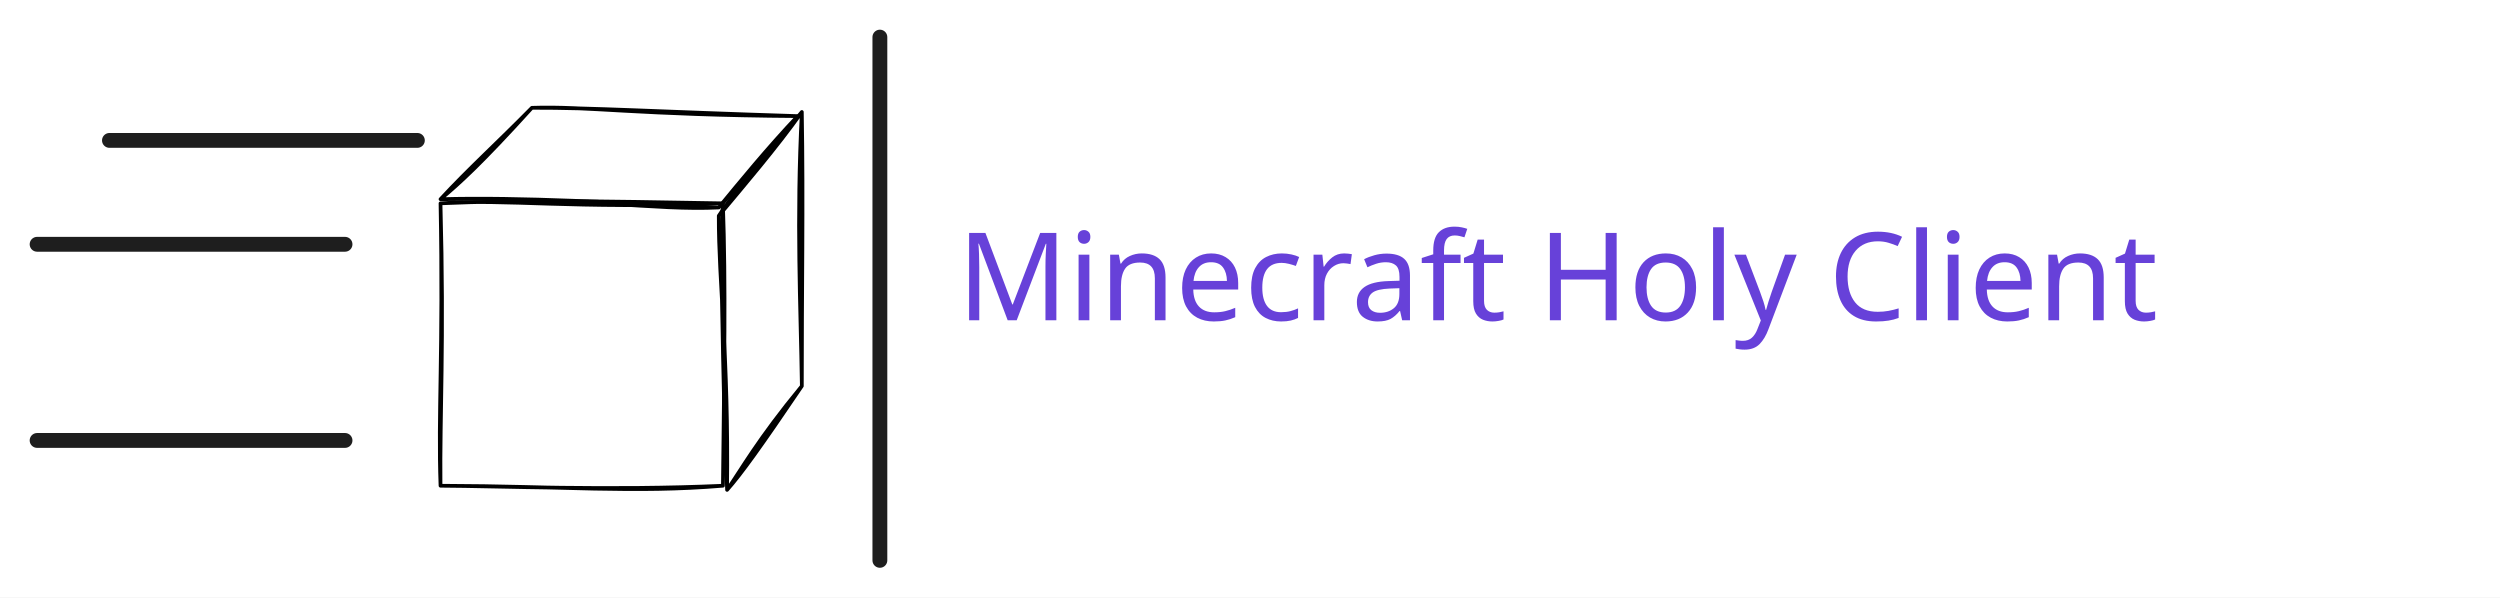
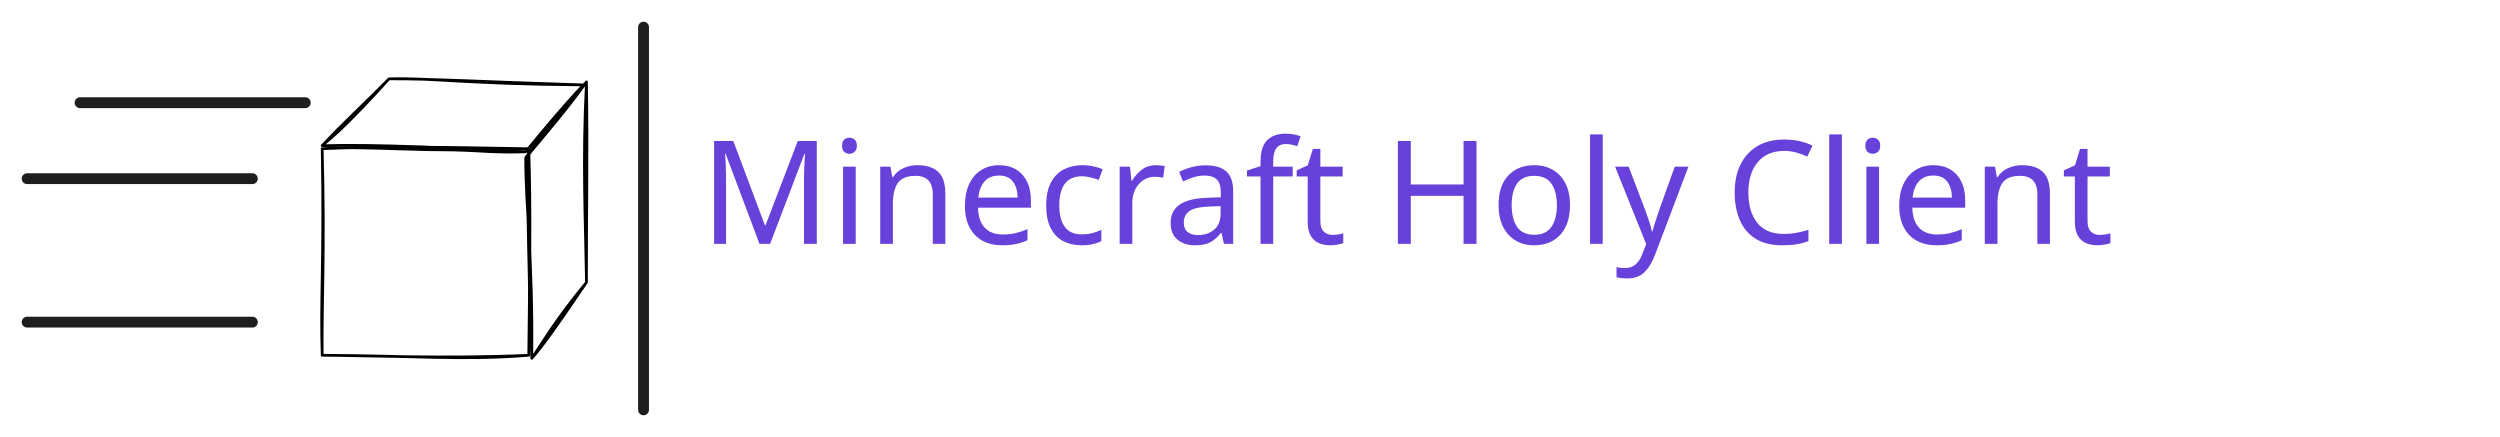
- <svg xmlns="http://www.w3.org/2000/svg" version="1.1" viewBox="0 0 673.86 161.04" width="673.86" height="161.04">
+ <svg xmlns="http://www.w3.org/2000/svg" version="1.1" viewBox="0 0 921.331 161.04" width="921.331" height="161.04">
  <defs>
    <style class="style-fonts">
      @font-face {
        font-family: "Virgil";
        src: url("https://excalidraw.com/Virgil.woff2");
      }
      @font-face {
        font-family: "Cascadia";
        src: url("https://excalidraw.com/Cascadia.woff2");
      }
      @font-face {
        font-family: "Assistant";
        src: url("https://excalidraw.com/Assistant-Regular.woff2");
      }
    </style>
  </defs>
-   <rect x="0" y="0" width="673.86" height="161.04" fill="#ffffff" />
+   <rect x="0" y="0" width="921.331" height="161.04" fill="#ffffff" />
  <g stroke-linecap="round" transform="translate(118.7372 54.80705) rotate(0 38.06158 38.06158)">
    <path d="M0 0 C17.92 -1.28, 34.99 1.57, 76.12 0 M0 0 C21.07 -0.92, 41.48 -0.62, 76.12 0 M76.12 0 C74.93 16.22, 77.25 31.27, 76.12 76.12 M76.12 0 C76.92 22.57, 76.46 44.19, 76.12 76.12 M76.12 76.12 C52.09 78.13, 33.08 76.22, 0 76.12 M76.12 76.12 C45.55 77.48, 15.77 76.19, 0 76.12 M0 76.12 C-0.71 56.66, 0.76 40.27, 0 0 M0 76.12 C-0.2 56.61, 1.02 38.13, 0 0" stroke="#000000" stroke-width="1" fill="none" />
  </g>
  <g stroke-linecap="round">
    <g transform="translate(118.7372 53.6876) rotate(0 48.1367 -11.19458)">
      <path d="M0 0 C5.24 -4.4, 10.8 -9.4, 24.63 -24.63 M0 0 C7.64 -8.25, 15.08 -14.93, 24.63 -24.63 M24.63 -24.63 C39.39 -25.14, 53.13 -22.69, 96.27 -22.39 M24.63 -24.63 C41.17 -24.68, 57.78 -23.59, 96.27 -22.39 M96.27 -22.39 C90.21 -14.09, 83.59 -7.04, 75 2.24 M96.27 -22.39 C88.16 -13.82, 80.54 -4.49, 75 2.24 M75 2.24 C57.99 3.11, 38.02 -0.58, 0 0 M75 2.24 C48.66 1, 21.69 -0.61, 0 0" stroke="#000000" stroke-width="1" fill="none" />
    </g>
  </g>
  <mask />
  <g stroke-linecap="round">
    <g transform="translate(195.9798 132.0497) rotate(0 8.955666 -50.93535)">
      <path d="M0 0 C3.77 -4.26, 8.99 -11.49, 20.15 -27.99 M0 0 C3.78 -5.38, 8.24 -13.56, 20.15 -27.99 M20.15 -27.99 C19.84 -49.53, 18.62 -72.49, 20.15 -101.87 M20.15 -27.99 C20.12 -52.1, 20.58 -77.56, 20.15 -101.87 M20.15 -101.87 C13.55 -92.51, 4.11 -81.49, -2.24 -73.88 M20.15 -101.87 C10.65 -90.62, 1.74 -80.09, -2.24 -73.88 M-2.24 -73.88 C-2.3 -55.82, 0.46 -36.29, 0 0 M-2.24 -73.88 C-1.04 -56.54, -1.57 -38.01, 0 0" stroke="#000000" stroke-width="1" fill="none" />
    </g>
  </g>
  <mask />
  <g stroke-linecap="round">
    <g transform="translate(29.5 37.84531) rotate(0 41.5 0)">
      <path d="M0 0 C13.83 0, 69.17 0, 83 0 M0 0 C13.83 0, 69.17 0, 83 0" stroke="#1e1e1e" stroke-width="4" fill="none" />
    </g>
  </g>
  <mask />
  <g stroke-linecap="round">
    <g transform="translate(10 65.84531) rotate(0 41.5 0)">
      <path d="M0 0 C13.83 0, 69.17 0, 83 0 M0 0 C13.83 0, 69.17 0, 83 0" stroke="#1e1e1e" stroke-width="4" fill="none" />
    </g>
  </g>
  <mask />
  <g stroke-linecap="round">
    <g transform="translate(10 118.7182) rotate(0 41.5 0)">
      <path d="M0 0 C13.83 0, 69.17 0, 83 0 M0 0 C13.83 0, 69.17 0, 83 0" stroke="#1e1e1e" stroke-width="4" fill="none" />
    </g>
  </g>
  <mask />
  <g stroke-linecap="round">
    <g transform="translate(237.1659 10) rotate(0 0 70.51982)">
      <path d="M0 0 C0 39.44, 0 78.89, 0 141.04 M0 0 C0 37.53, 0 75.06, 0 141.04" stroke="#1e1e1e" stroke-width="4" fill="none" />
    </g>
  </g>
  <mask />
-   <g transform="translate(258.0168 60.73012) rotate(0 202.9218 19.78971)">
-     <text x="0" y="0" font-family="Cascadia, Segoe UI Emoji" font-size="32.983px" fill="#6741d9" text-anchor="start" style="white-space: pre;" direction="ltr" dominant-baseline="text-before-edge">Minecraft Holy Client</text>
+   <g transform="translate(258.0168 48.66296) rotate(0 326.6573 31.85686)">
+     <text x="0" y="0" font-family="Cascadia, Segoe UI Emoji" font-size="53.095px" fill="#6741d9" text-anchor="start" style="white-space: pre;" direction="ltr" dominant-baseline="text-before-edge">Minecraft Holy Client</text>
  </g>
</svg>
